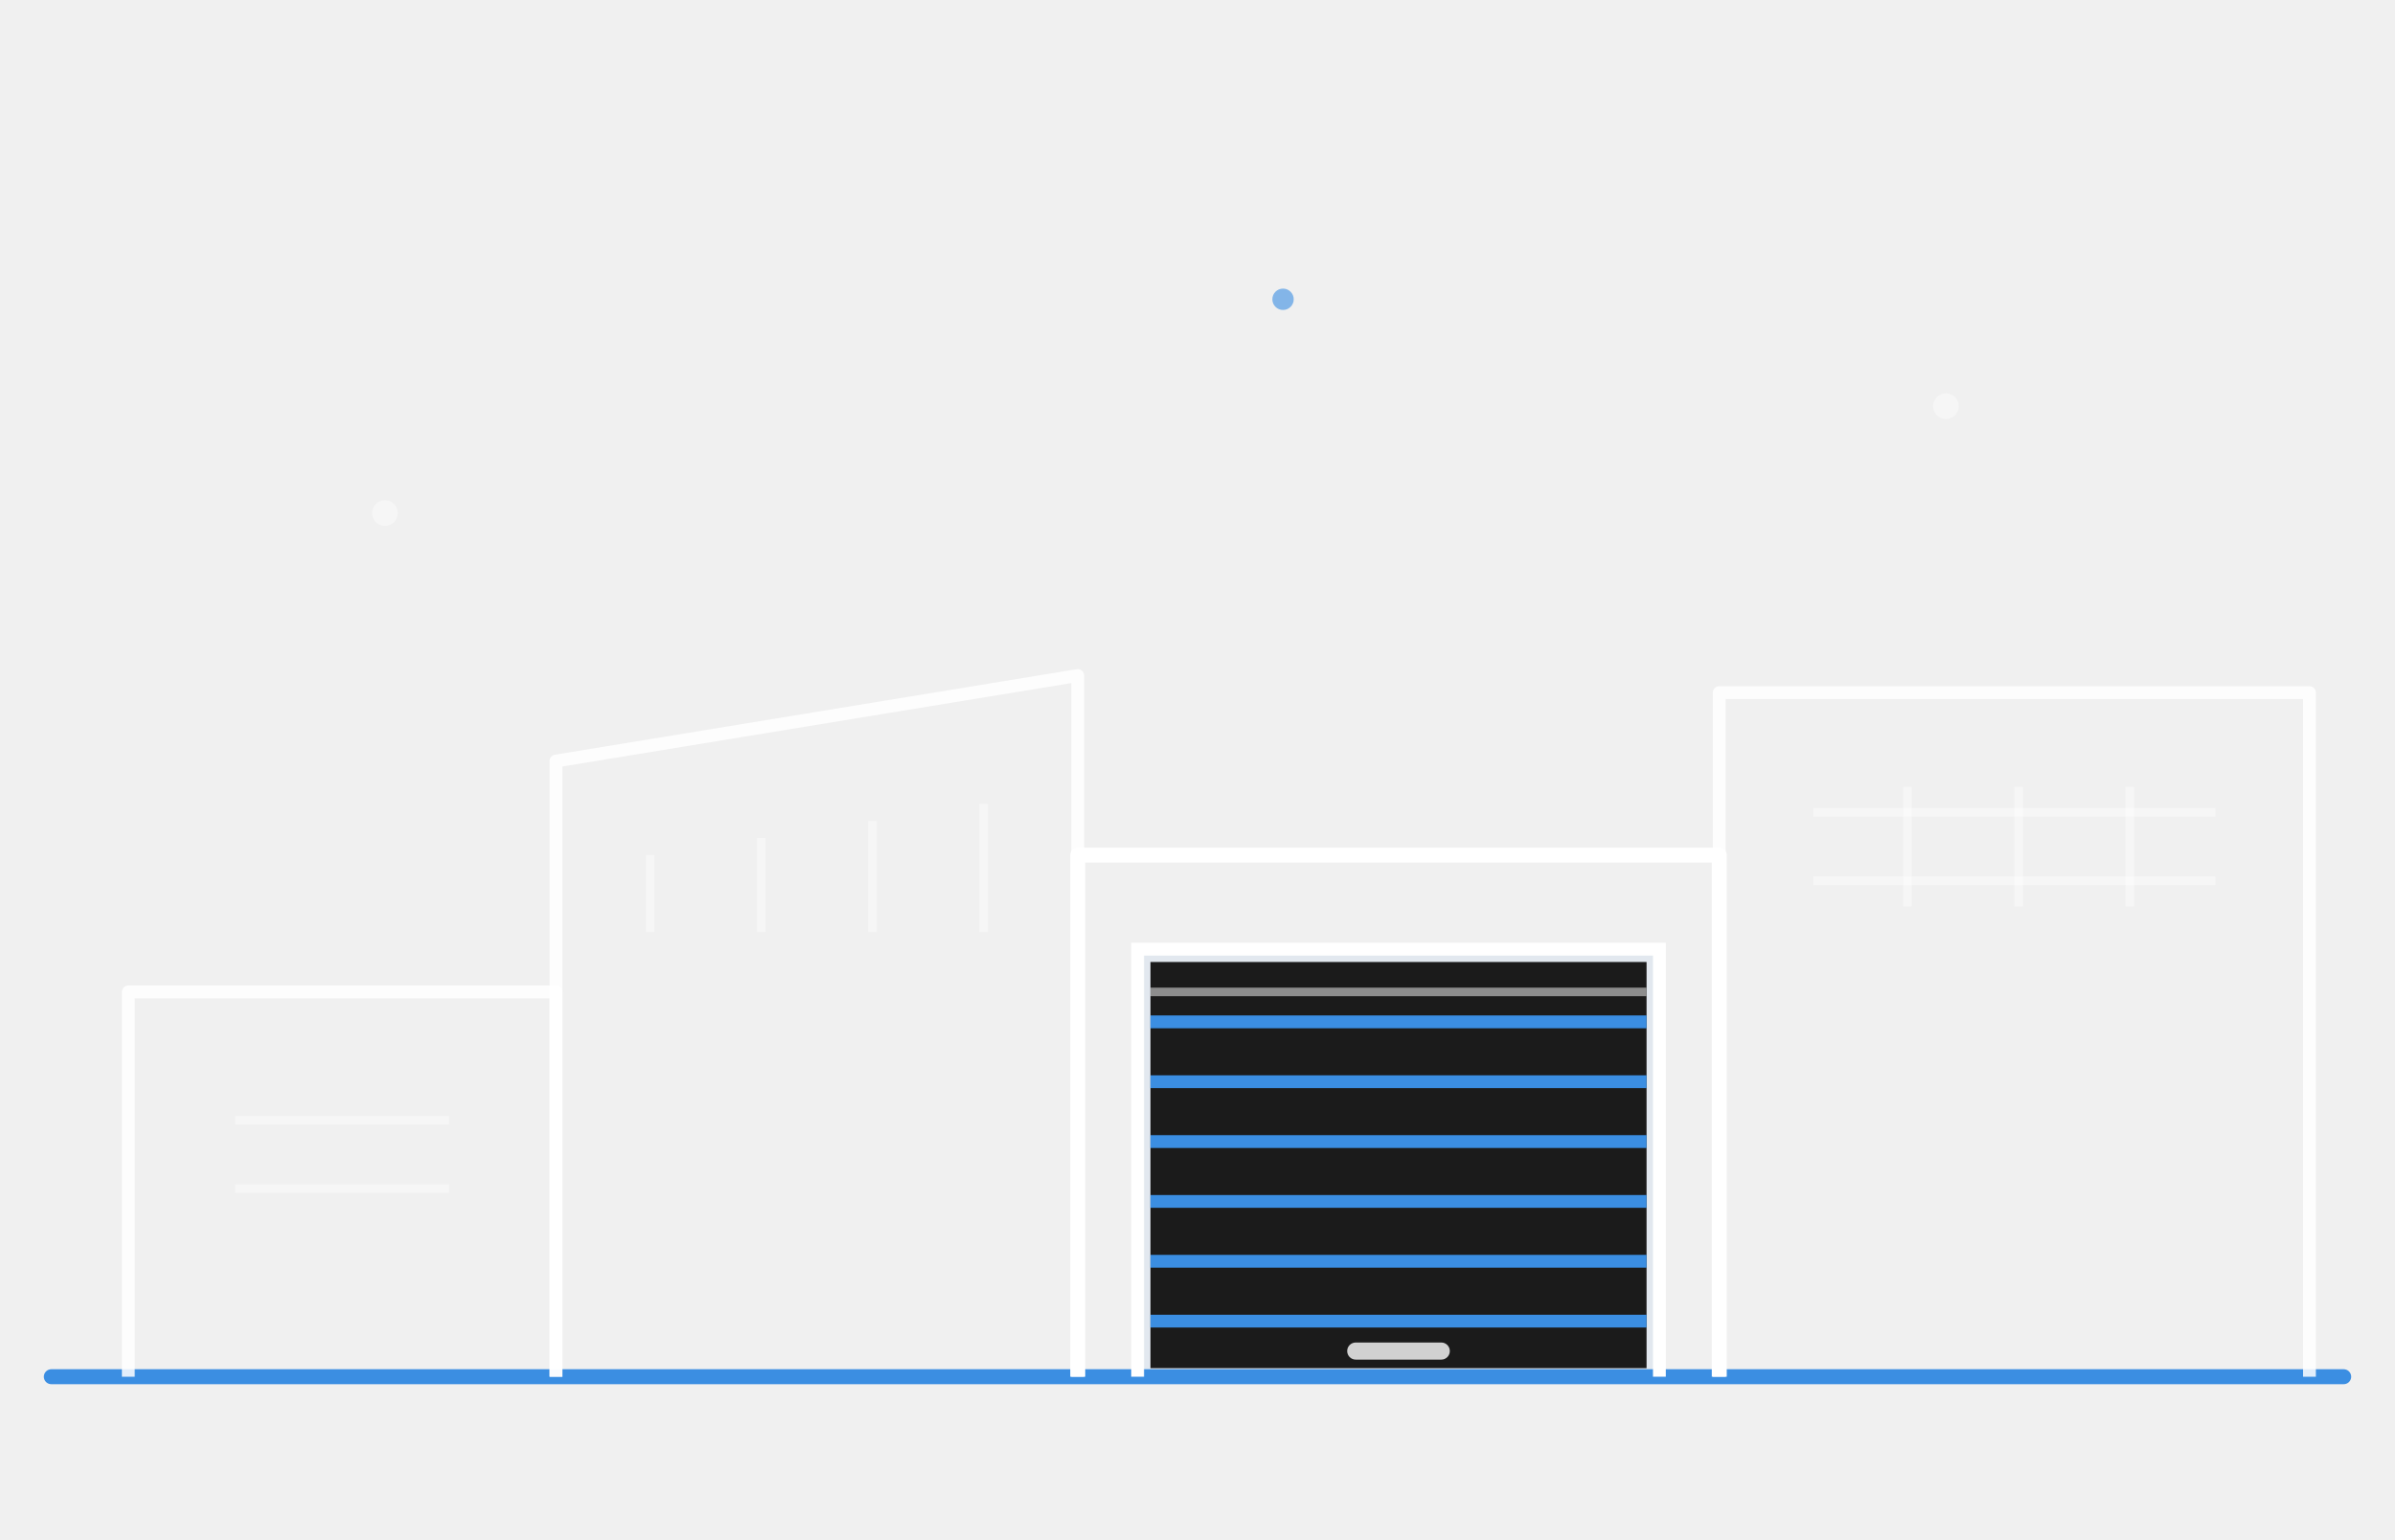
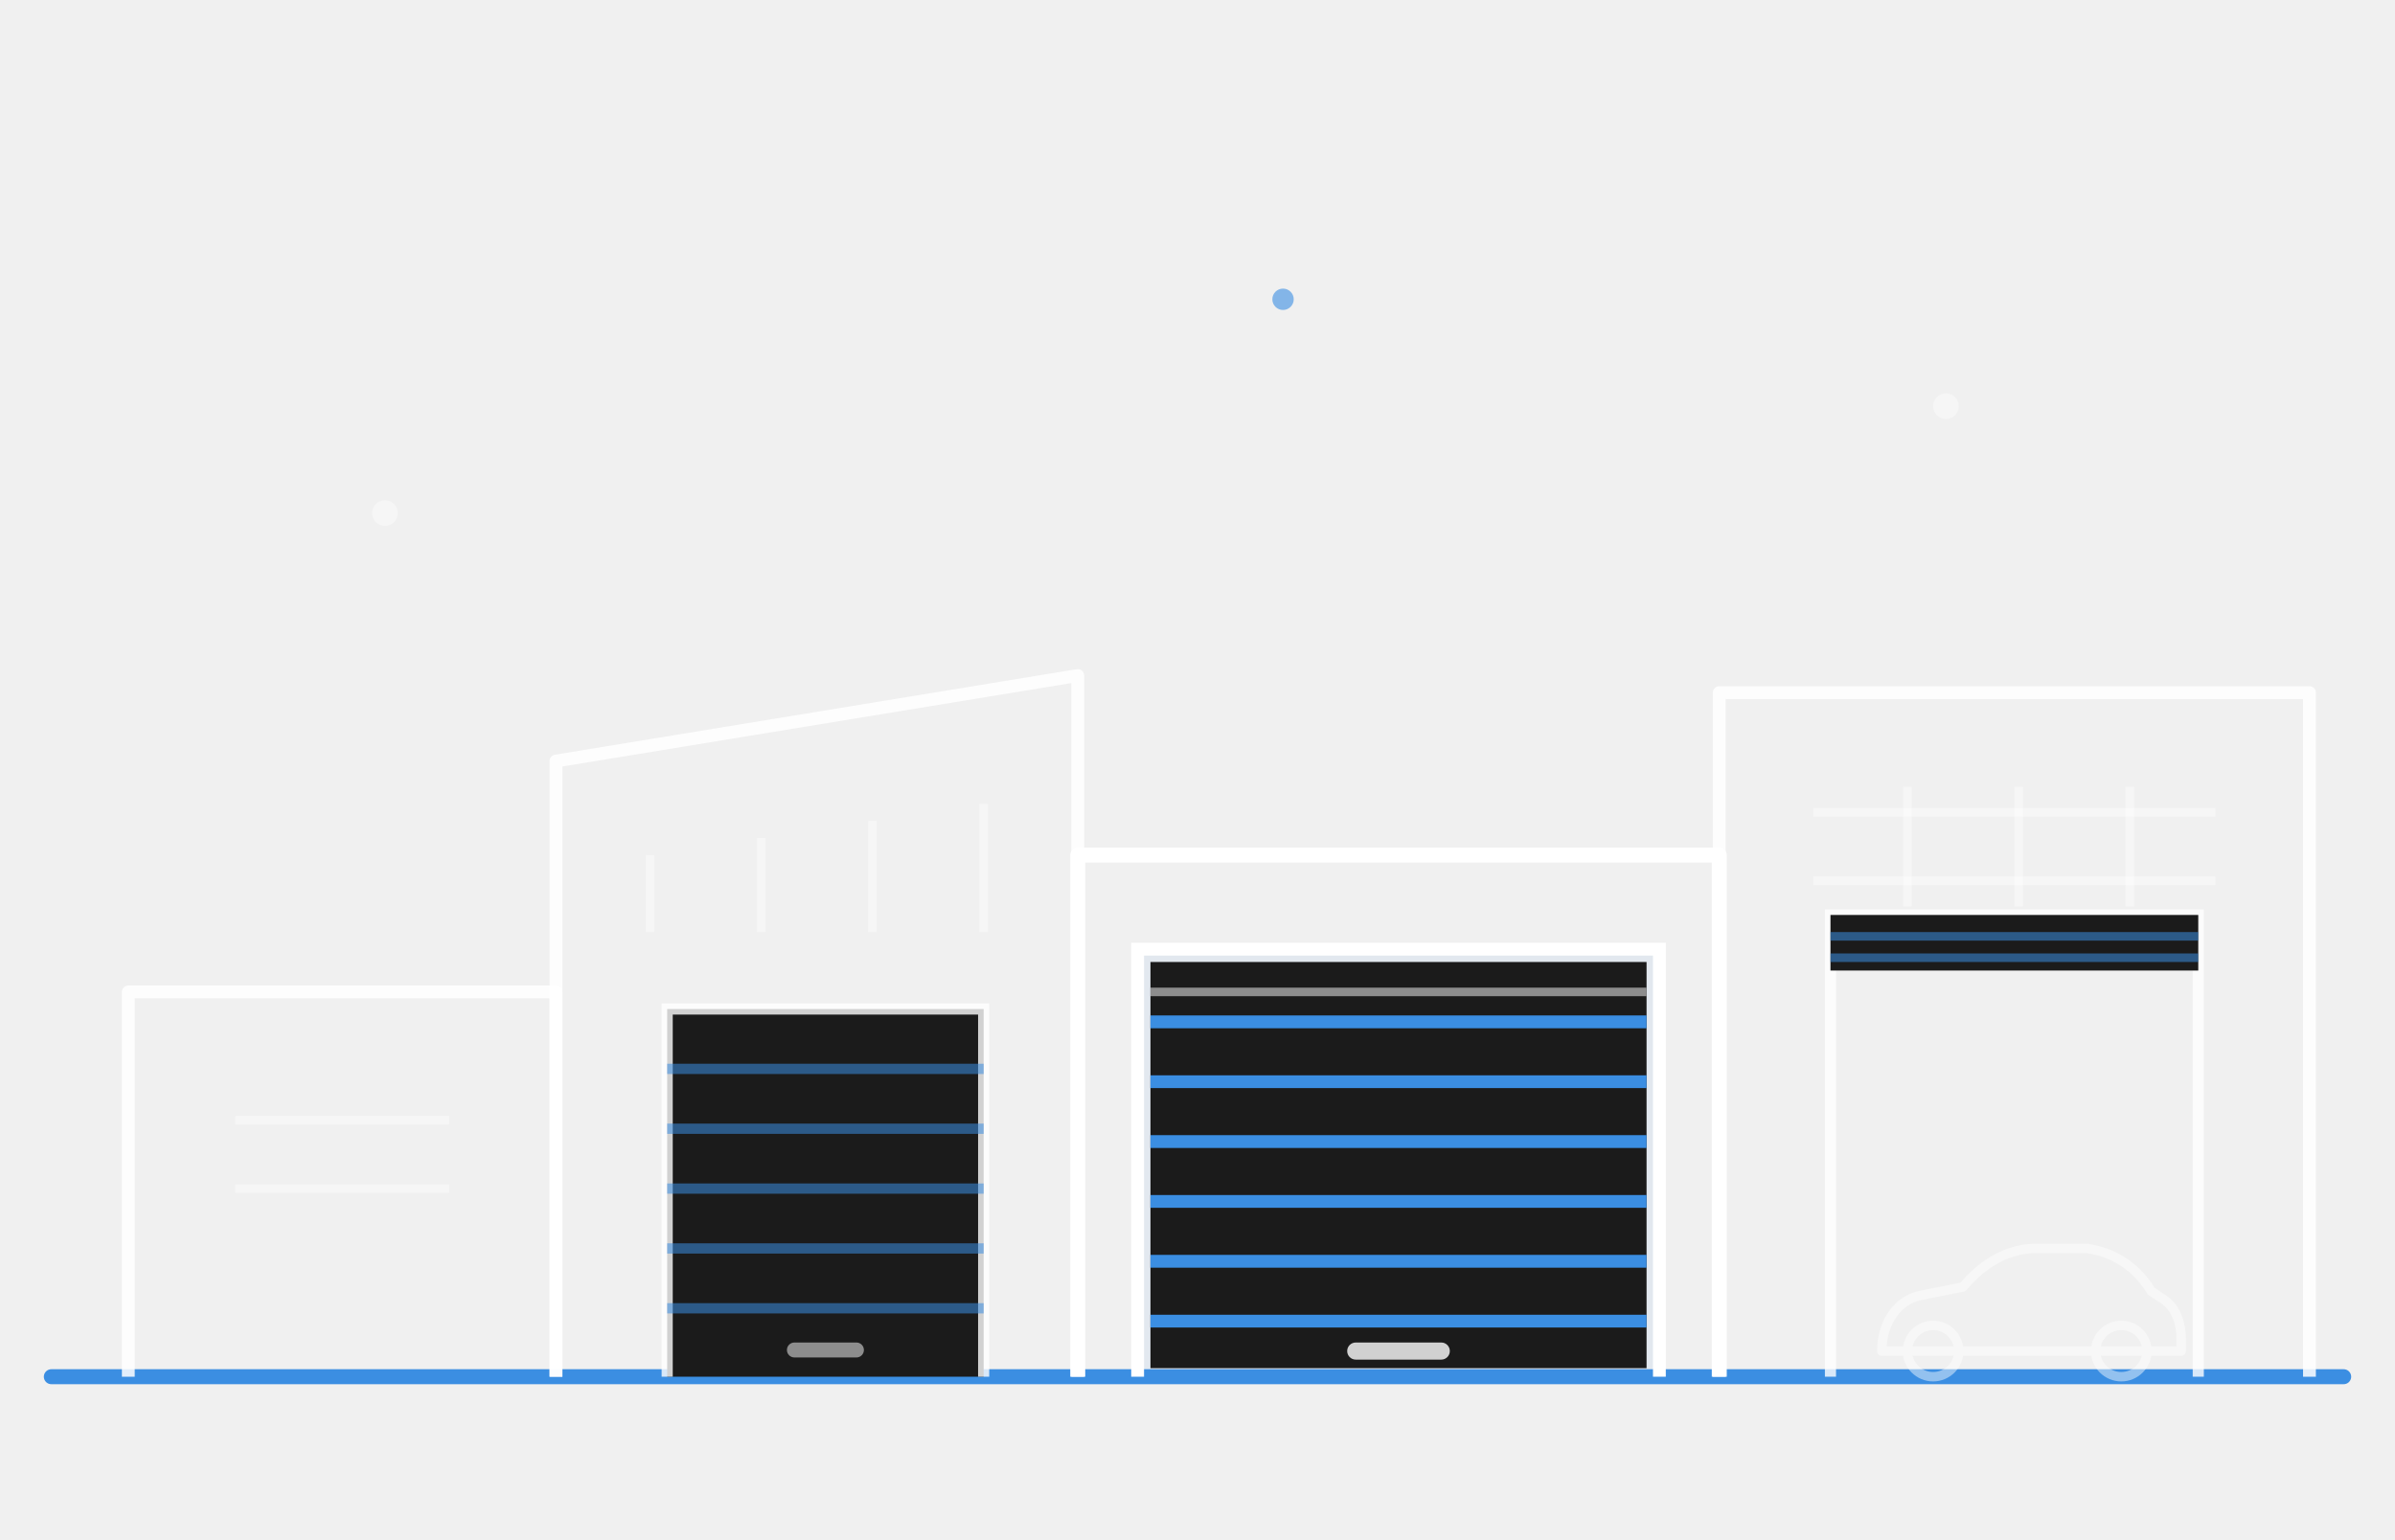
<svg xmlns="http://www.w3.org/2000/svg" viewBox="0 0 560 360" fill="none">
  <defs>
    <clipPath id="bayclip">
      <rect x="269" y="225" width="116" height="95" />
    </clipPath>
+     <filter id="hlblur" x="-80%" y="-80%" width="260%" height="260%">
+       <feGaussianBlur stdDeviation="4.5" />
+     </filter>
  </defs>
  <style>
    .gdoor{animation:gd 9s ease-in-out infinite}
    @keyframes gd{0%,10%{transform:translateY(0)}35%,70%{transform:translateY(-82px)}95%,100%{transform:translateY(0)}}
+     .hglow{animation:hg 9s ease-in-out infinite}
+     @keyframes hg{0%,14%{opacity:0}38%,66%{opacity:1}92%,100%{opacity:0}}
  </style>
  <circle cx="90" cy="120" r="3" fill="#FFFFFF" opacity=".4" />
  <circle cx="455" cy="95" r="3" fill="#FFFFFF" opacity=".4" />
  <circle cx="300" cy="70" r="2.5" fill="#3B8EE2" opacity=".6" />
  <path d="M12 322 H548" stroke="#3B8EE2" stroke-width="3.5" stroke-linecap="round" />
  <path d="M30 322 V232 H130 V322" stroke="#FFFFFF" stroke-width="3" stroke-linejoin="round" opacity=".85" />
  <path d="M130 322 V178 L252 158 V322" stroke="#FFFFFF" stroke-width="3" stroke-linejoin="round" opacity=".85" />
  <path d="M252 322 V200 H402 V322" stroke="#FFFFFF" stroke-width="3.5" stroke-linejoin="round" />
  <path d="M402 322 V162 H540 V322" stroke="#FFFFFF" stroke-width="3" stroke-linejoin="round" opacity=".85" />
  <path d="M55 262 H105 M55 278 H105" stroke="#FFFFFF" stroke-width="2" opacity=".4" />
  <path d="M152 200 V218 M178 196 V218 M204 192 V218 M230 188 V218" stroke="#FFFFFF" stroke-width="2" opacity=".4" />
  <path d="M424 190 H518 M424 206 H518" stroke="#FFFFFF" stroke-width="2" opacity=".4" />
  <path d="M446 184 V212 M472 184 V212 M498 184 V212" stroke="#FFFFFF" stroke-width="2" opacity=".4" />
+   <rect x="156" y="236" width="74" height="86" fill="#1B1B1B" />
+   <path d="M156 322 V236 H230 V322" stroke="#FFFFFF" stroke-width="2.6" opacity=".8" />
+   <path d="M156 250 H230 M156 264 H230 M156 278 H230 M156 292 H230 M156 306 H230" stroke="#3B8EE2" stroke-width="2.4" opacity=".55" />
+   <rect x="184" y="314" width="18" height="3.5" rx="1.75" fill="#FFFFFF" opacity=".5" />
+   <path d="M428 322 V214 H514 V322" stroke="#FFFFFF" stroke-width="2.6" opacity=".8" />
+   <rect x="428" y="214" width="86" height="13" fill="#1B1B1B" />
+   <path d="M428 219 H514 M428 224 H514" stroke="#3B8EE2" stroke-width="2" opacity=".55" />
+   <g opacity=".45">
+     <path d="M440 316 C440 309 444 304 449 303 L459 301 C464 295 470 292 476 292 H488 C495 293 500 297 503 302 L506 304 C509 306 510 310 510 313 L510 316 Z" fill="none" stroke="#FFFFFF" stroke-width="2.2" stroke-linejoin="round" />
+     <circle cx="452" cy="316" r="6" fill="none" stroke="#FFFFFF" stroke-width="2.2" />
+     <circle cx="496" cy="316" r="6" fill="none" stroke="#FFFFFF" stroke-width="2.2" />
+   </g>
  <rect x="266" y="222" width="122" height="100" fill="#3B8EE2" opacity=".08" />
  <g>
    <rect x="276" y="294" width="12" height="18" rx="4" fill="#0D1117" stroke="#FFFFFF" stroke-width="2.4" />
    <rect x="366" y="294" width="12" height="18" rx="4" fill="#0D1117" stroke="#FFFFFF" stroke-width="2.4" />
    <path d="M284 312 V293 C284 283 291 276 301 275 L353 275 C363 276 370 283 370 293 V312 Z" fill="#3B8EE2" fill-opacity=".28" stroke="#3B8EE2" stroke-width="2.8" stroke-linejoin="round" />
    <path d="M297 275 C299 264 306 258 314 257 L340 257 C348 258 355 264 357 275" fill="none" stroke="#3B8EE2" stroke-width="2.8" stroke-linecap="round" />
    <path d="M303 273 C305 266 309 262 315 261 L339 261 C345 262 349 266 351 273 Z" fill="#0D1117" opacity=".55" stroke="#3B8EE2" stroke-width="1.6" />
    <path d="M284 280 L276 276 M370 280 L378 276" stroke="#3B8EE2" stroke-width="2.4" stroke-linecap="round" />
-     <path d="M291 287 L306 284 M348 284 L363 287" stroke="#FFFFFF" stroke-width="3" stroke-linecap="round" />
+     <path d="M291 287 L306 284 M348 284 L363 287" stroke="#FFB020" stroke-width="3.2" stroke-linecap="round" />
+     <g class="hglow">
+       <ellipse cx="298" cy="286" rx="11" ry="6" fill="#FFB020" opacity=".55" filter="url(#hlblur)" />
+       <ellipse cx="356" cy="286" rx="11" ry="6" fill="#FFB020" opacity=".55" filter="url(#hlblur)" />
+       <ellipse cx="298" cy="286" rx="5" ry="3" fill="#FFD57A" filter="url(#hlblur)" />
+       <ellipse cx="356" cy="286" rx="5" ry="3" fill="#FFD57A" filter="url(#hlblur)" />
+     </g>
    <path d="M305 302 H349" stroke="#3B8EE2" stroke-width="2.6" stroke-linecap="round" />
    <path d="M296 307 H302 M352 307 H358" stroke="#3B8EE2" stroke-width="2.2" stroke-linecap="round" opacity=".7" />
  </g>
  <g clip-path="url(#bayclip)">
    <g class="gdoor">
      <rect x="269" y="225" width="116" height="95" fill="#1B1B1B" />
      <path d="M269 239 H385 M269 253 H385 M269 267 H385 M269 281 H385 M269 295 H385 M269 309 H385" stroke="#3B8EE2" stroke-width="3" />
      <path d="M269 232 H385" stroke="#FFFFFF" stroke-width="2" opacity=".5" />
      <rect x="315" y="314" width="24" height="4" rx="2" fill="#FFFFFF" opacity=".8" />
    </g>
  </g>
  <path d="M266 322 V222 H388 V322" stroke="#FFFFFF" stroke-width="3" />
</svg>
